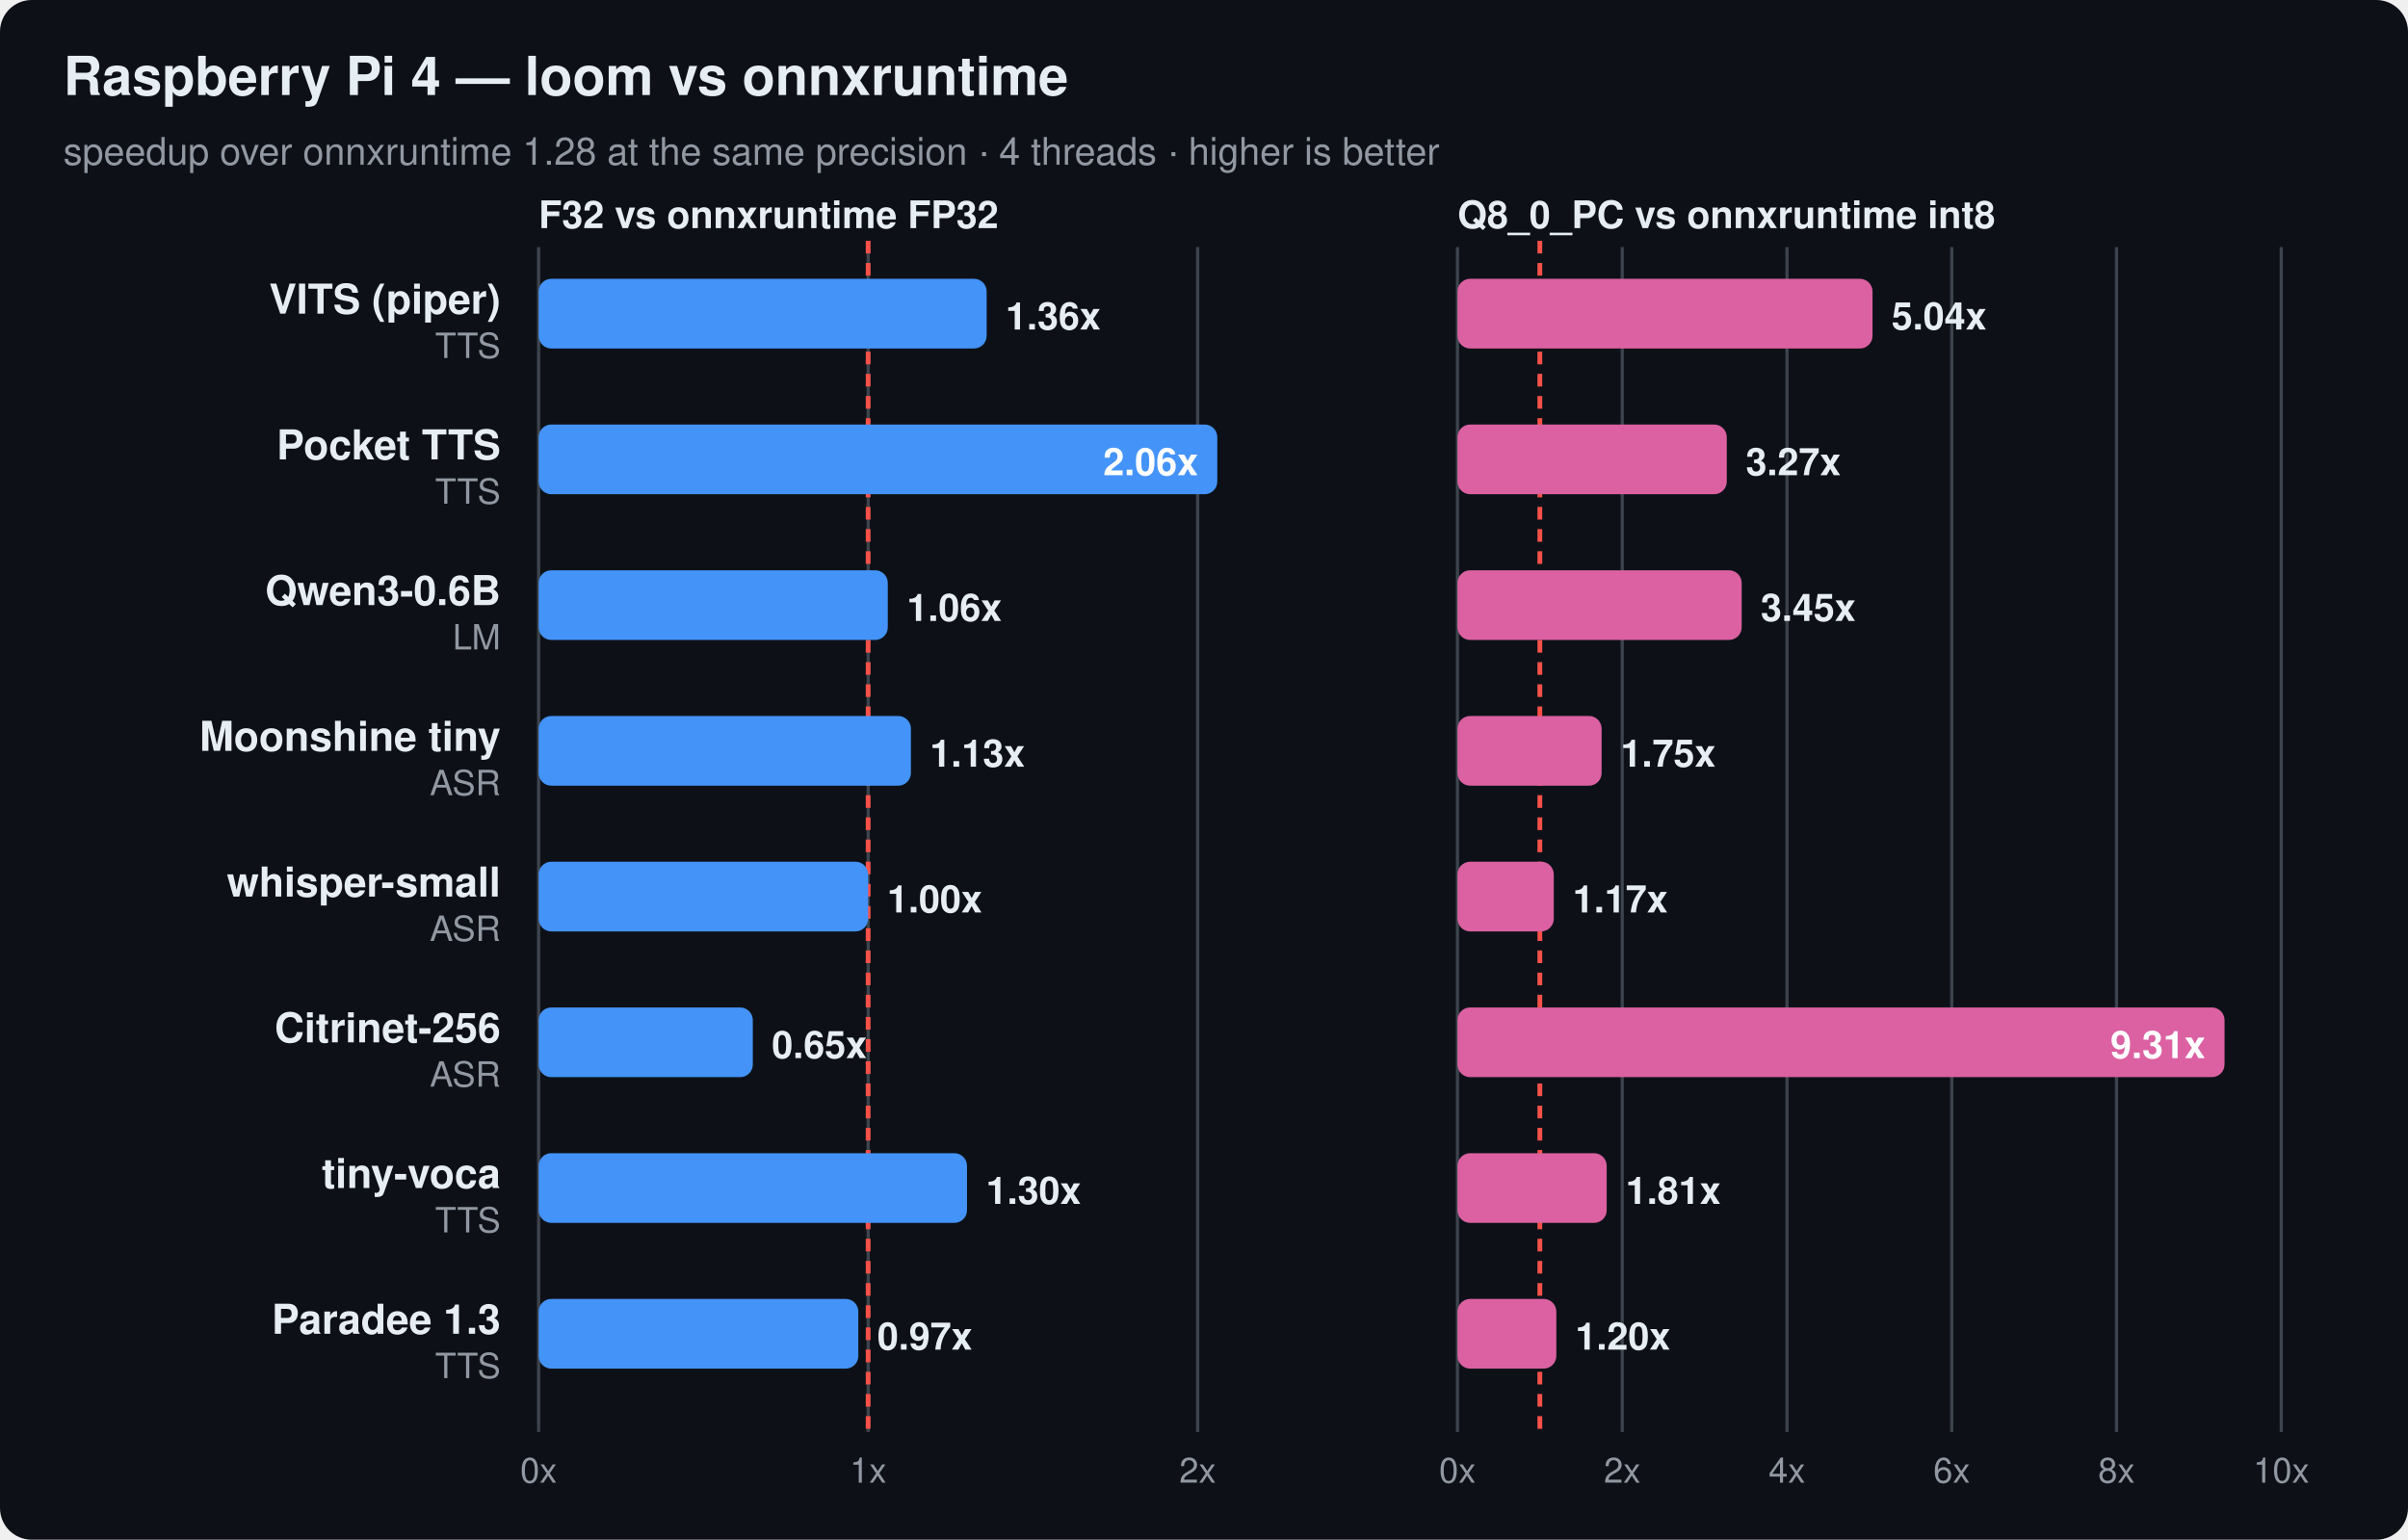
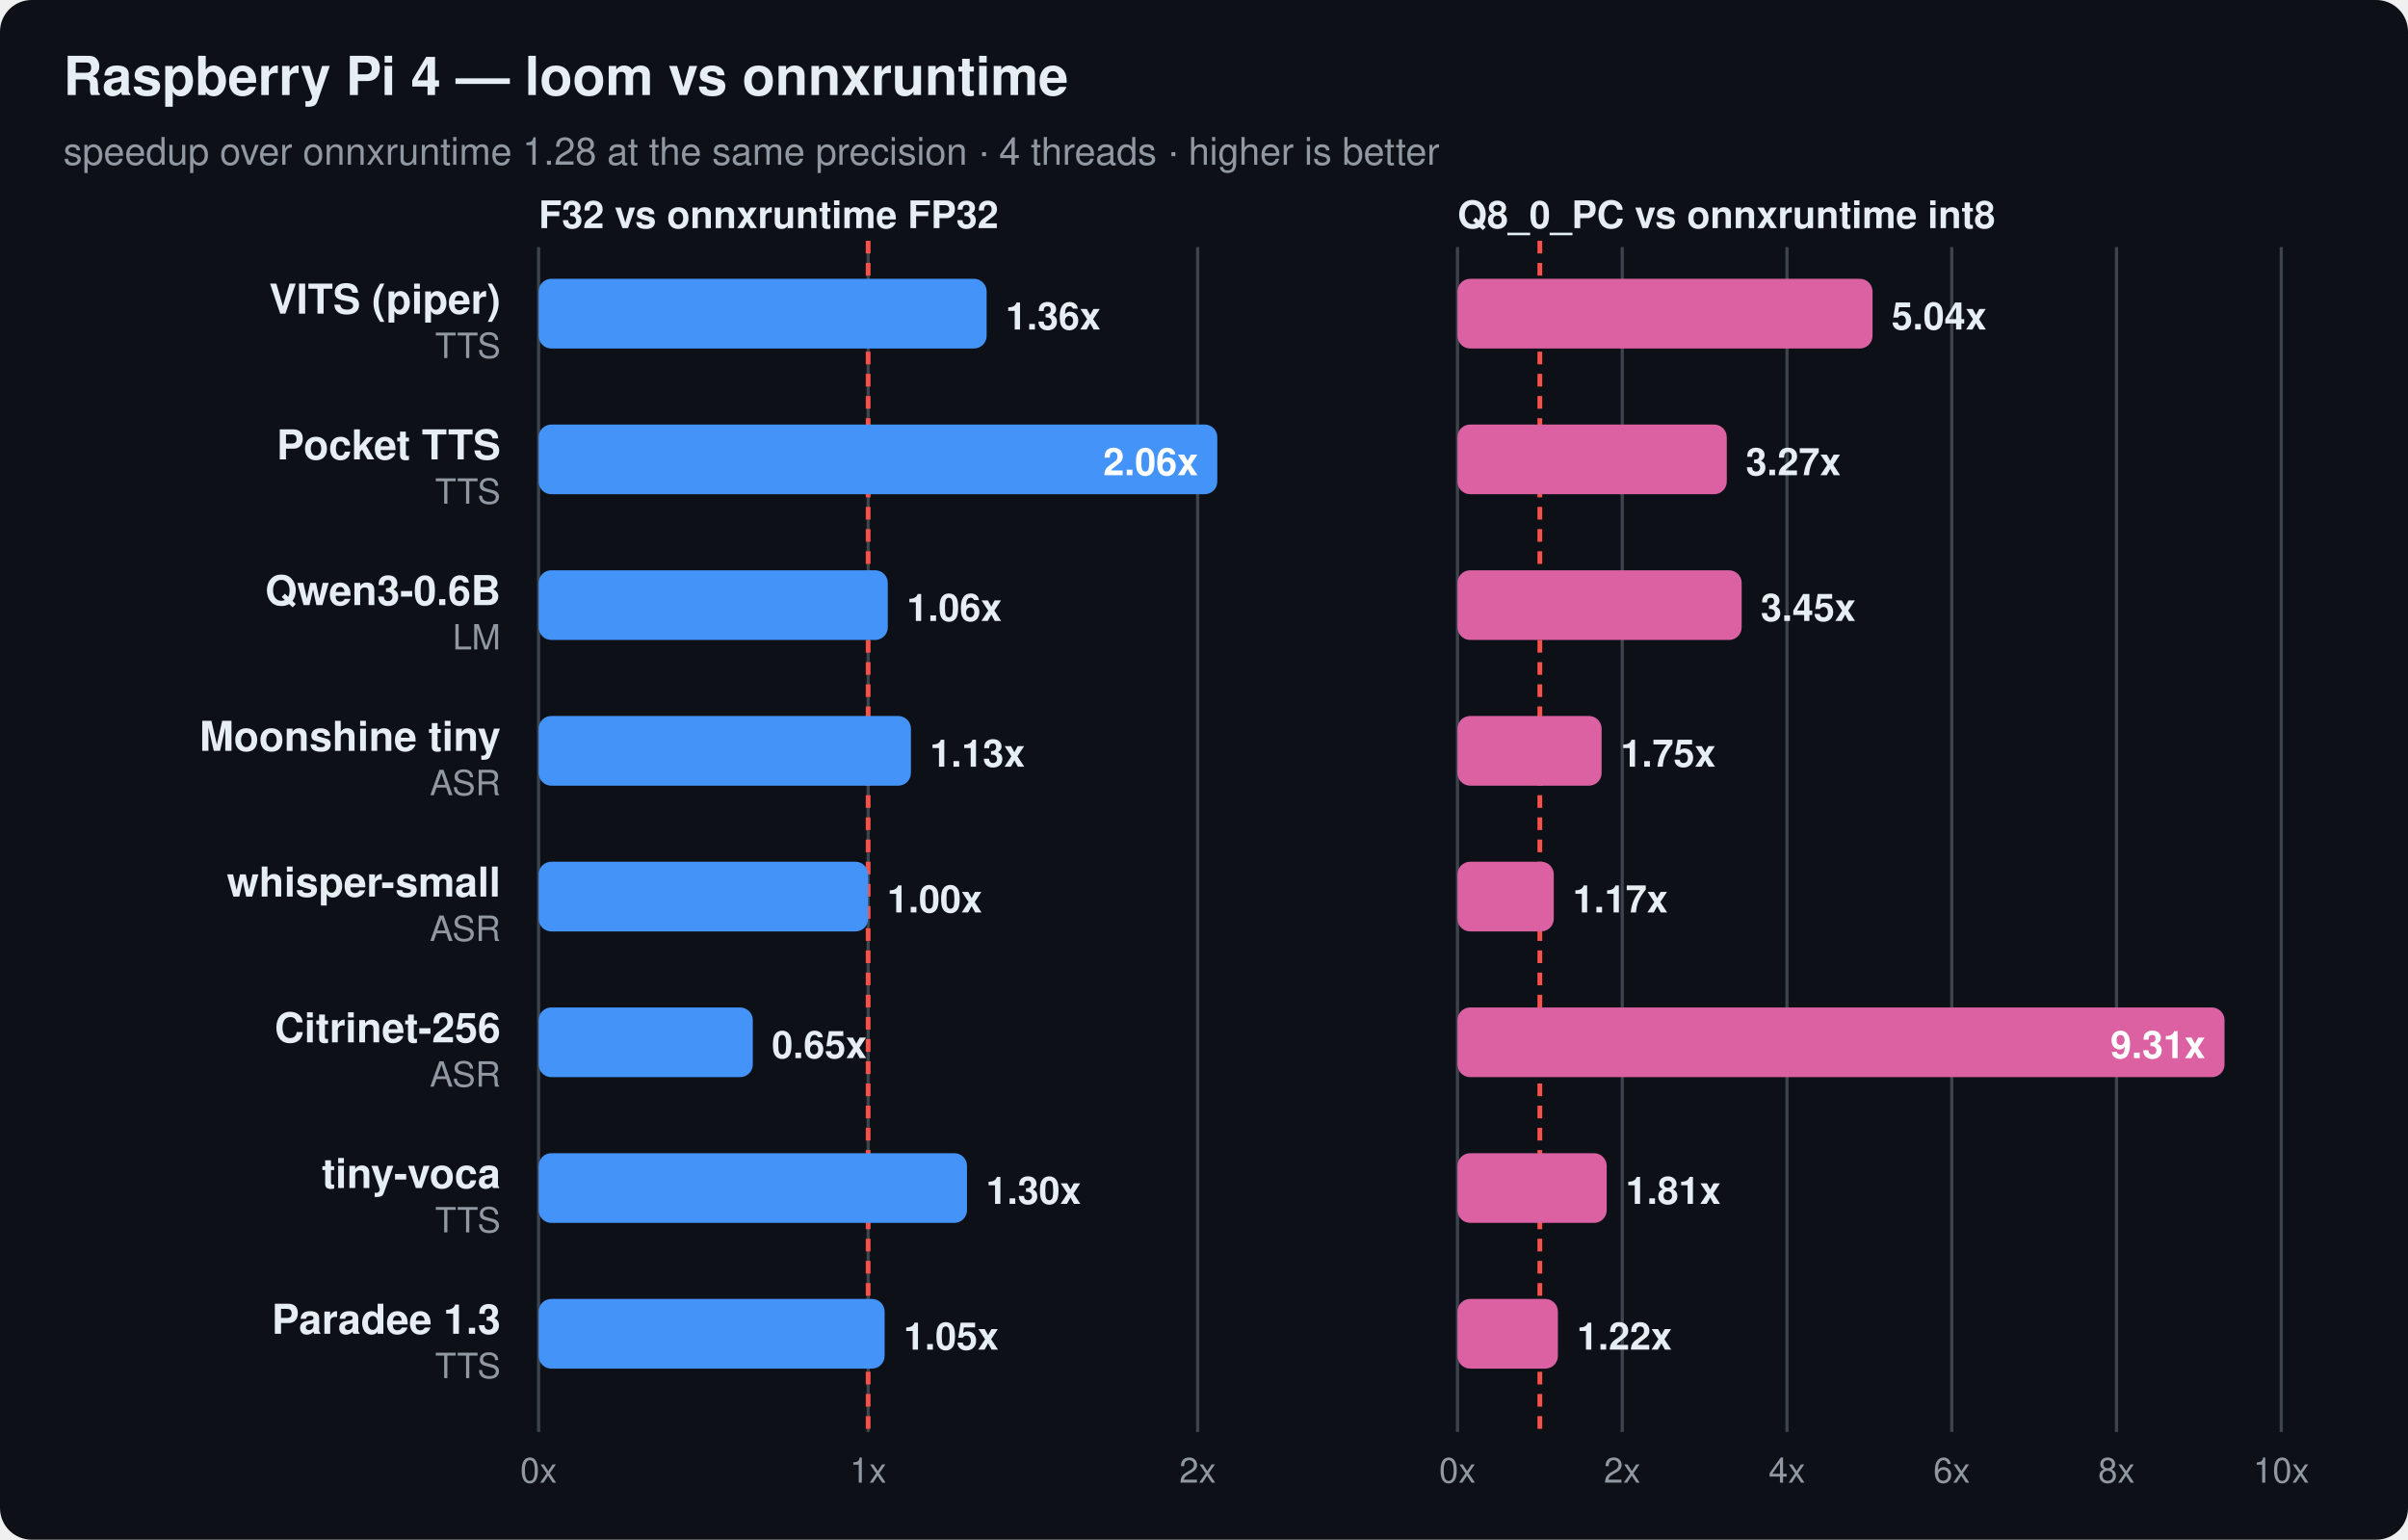
<svg xmlns="http://www.w3.org/2000/svg" width="760" height="486" viewBox="0 0 760 486">
  <rect width="760" height="486" rx="10" fill="#0d1117" />
  <text x="20.0" y="30.0" fill="#e6edf3" font-size="17" text-anchor="start" font-weight="600" font-family="-apple-system,BlinkMacSystemFont,'Segoe UI',Helvetica,Arial,sans-serif">Raspberry Pi 4 — loom vs onnxruntime</text>
  <text x="20.0" y="52.0" fill="#9198a1" font-size="12" text-anchor="start" font-weight="normal" font-family="-apple-system,BlinkMacSystemFont,'Segoe UI',Helvetica,Arial,sans-serif">speedup over onnxruntime 1.28 at the same precision · 4 threads · higher is better</text>
  <text x="170.0" y="72.0" fill="#e6edf3" font-size="12" text-anchor="start" font-weight="600" font-family="-apple-system,BlinkMacSystemFont,'Segoe UI',Helvetica,Arial,sans-serif">F32 vs onnxruntime FP32</text>
  <line x1="170.0" y1="78" x2="170.0" y2="452" stroke="#3d444d" stroke-width="1" />
  <text x="170.0" y="468.0" fill="#9198a1" font-size="11" text-anchor="middle" font-weight="normal" font-family="-apple-system,BlinkMacSystemFont,'Segoe UI',Helvetica,Arial,sans-serif">0x</text>
  <line x1="274.0" y1="78" x2="274.0" y2="452" stroke="#3d444d" stroke-width="1" />
  <text x="274.0" y="468.0" fill="#9198a1" font-size="11" text-anchor="middle" font-weight="normal" font-family="-apple-system,BlinkMacSystemFont,'Segoe UI',Helvetica,Arial,sans-serif">1x</text>
  <line x1="378.0" y1="78" x2="378.0" y2="452" stroke="#3d444d" stroke-width="1" />
  <text x="378.0" y="468.0" fill="#9198a1" font-size="11" text-anchor="middle" font-weight="normal" font-family="-apple-system,BlinkMacSystemFont,'Segoe UI',Helvetica,Arial,sans-serif">2x</text>
  <line x1="274.0" y1="76" x2="274.0" y2="452" stroke="#f85149" stroke-width="1.5" stroke-dasharray="4 3" />
  <rect x="170.0" y="88.0" width="141.4" height="22" rx="4" fill="#4493f8" />
  <text x="317.4" y="104.0" fill="#e6edf3" font-size="12" text-anchor="start" font-weight="600" font-family="-apple-system,BlinkMacSystemFont,'Segoe UI',Helvetica,Arial,sans-serif">1.36x</text>
  <rect x="170.0" y="134.0" width="214.2" height="22" rx="4" fill="#4493f8" />
  <text x="378.2" y="150.0" fill="#ffffff" font-size="12" text-anchor="end" font-weight="600" font-family="-apple-system,BlinkMacSystemFont,'Segoe UI',Helvetica,Arial,sans-serif">2.06x</text>
  <rect x="170.0" y="180.0" width="110.2" height="22" rx="4" fill="#4493f8" />
  <text x="286.2" y="196.0" fill="#e6edf3" font-size="12" text-anchor="start" font-weight="600" font-family="-apple-system,BlinkMacSystemFont,'Segoe UI',Helvetica,Arial,sans-serif">1.06x</text>
  <rect x="170.0" y="226.0" width="117.5" height="22" rx="4" fill="#4493f8" />
  <text x="293.5" y="242.0" fill="#e6edf3" font-size="12" text-anchor="start" font-weight="600" font-family="-apple-system,BlinkMacSystemFont,'Segoe UI',Helvetica,Arial,sans-serif">1.13x</text>
  <rect x="170.0" y="272.0" width="104.0" height="22" rx="4" fill="#4493f8" />
  <text x="280.0" y="288.0" fill="#e6edf3" font-size="12" text-anchor="start" font-weight="600" font-family="-apple-system,BlinkMacSystemFont,'Segoe UI',Helvetica,Arial,sans-serif">1.00x</text>
  <rect x="170.0" y="318.0" width="67.6" height="22" rx="4" fill="#4493f8" />
  <text x="243.6" y="334.0" fill="#e6edf3" font-size="12" text-anchor="start" font-weight="600" font-family="-apple-system,BlinkMacSystemFont,'Segoe UI',Helvetica,Arial,sans-serif">0.65x</text>
  <rect x="170.0" y="364.0" width="135.2" height="22" rx="4" fill="#4493f8" />
  <text x="311.2" y="380.0" fill="#e6edf3" font-size="12" text-anchor="start" font-weight="600" font-family="-apple-system,BlinkMacSystemFont,'Segoe UI',Helvetica,Arial,sans-serif">1.30x</text>
-   <rect x="170.0" y="410.0" width="100.9" height="22" rx="4" fill="#4493f8" />
-   <text x="276.9" y="426.0" fill="#e6edf3" font-size="12" text-anchor="start" font-weight="600" font-family="-apple-system,BlinkMacSystemFont,'Segoe UI',Helvetica,Arial,sans-serif">0.97x</text>
+   <rect x="170.0" y="410.0" width="109.2" height="22" rx="4" fill="#4493f8" />
+   <text x="285.2" y="426.0" fill="#e6edf3" font-size="12" text-anchor="start" font-weight="600" font-family="-apple-system,BlinkMacSystemFont,'Segoe UI',Helvetica,Arial,sans-serif">1.05x</text>
  <text x="460.0" y="72.0" fill="#e6edf3" font-size="12" text-anchor="start" font-weight="600" font-family="-apple-system,BlinkMacSystemFont,'Segoe UI',Helvetica,Arial,sans-serif">Q8_0_PC vs onnxruntime int8</text>
  <line x1="460.0" y1="78" x2="460.0" y2="452" stroke="#3d444d" stroke-width="1" />
  <text x="460.0" y="468.0" fill="#9198a1" font-size="11" text-anchor="middle" font-weight="normal" font-family="-apple-system,BlinkMacSystemFont,'Segoe UI',Helvetica,Arial,sans-serif">0x</text>
  <line x1="512.0" y1="78" x2="512.0" y2="452" stroke="#3d444d" stroke-width="1" />
  <text x="512.0" y="468.0" fill="#9198a1" font-size="11" text-anchor="middle" font-weight="normal" font-family="-apple-system,BlinkMacSystemFont,'Segoe UI',Helvetica,Arial,sans-serif">2x</text>
  <line x1="564.0" y1="78" x2="564.0" y2="452" stroke="#3d444d" stroke-width="1" />
  <text x="564.0" y="468.0" fill="#9198a1" font-size="11" text-anchor="middle" font-weight="normal" font-family="-apple-system,BlinkMacSystemFont,'Segoe UI',Helvetica,Arial,sans-serif">4x</text>
  <line x1="616.0" y1="78" x2="616.0" y2="452" stroke="#3d444d" stroke-width="1" />
  <text x="616.0" y="468.0" fill="#9198a1" font-size="11" text-anchor="middle" font-weight="normal" font-family="-apple-system,BlinkMacSystemFont,'Segoe UI',Helvetica,Arial,sans-serif">6x</text>
  <line x1="668.0" y1="78" x2="668.0" y2="452" stroke="#3d444d" stroke-width="1" />
  <text x="668.0" y="468.0" fill="#9198a1" font-size="11" text-anchor="middle" font-weight="normal" font-family="-apple-system,BlinkMacSystemFont,'Segoe UI',Helvetica,Arial,sans-serif">8x</text>
  <line x1="720.0" y1="78" x2="720.0" y2="452" stroke="#3d444d" stroke-width="1" />
  <text x="720.0" y="468.0" fill="#9198a1" font-size="11" text-anchor="middle" font-weight="normal" font-family="-apple-system,BlinkMacSystemFont,'Segoe UI',Helvetica,Arial,sans-serif">10x</text>
  <line x1="486.0" y1="76" x2="486.0" y2="452" stroke="#f85149" stroke-width="1.5" stroke-dasharray="4 3" />
  <rect x="460.0" y="88.0" width="131.0" height="22" rx="4" fill="#db61a2" />
  <text x="597.0" y="104.0" fill="#e6edf3" font-size="12" text-anchor="start" font-weight="600" font-family="-apple-system,BlinkMacSystemFont,'Segoe UI',Helvetica,Arial,sans-serif">5.04x</text>
  <rect x="460.0" y="134.0" width="85.0" height="22" rx="4" fill="#db61a2" />
  <text x="551.0" y="150.0" fill="#e6edf3" font-size="12" text-anchor="start" font-weight="600" font-family="-apple-system,BlinkMacSystemFont,'Segoe UI',Helvetica,Arial,sans-serif">3.27x</text>
  <rect x="460.0" y="180.0" width="89.7" height="22" rx="4" fill="#db61a2" />
  <text x="555.7" y="196.0" fill="#e6edf3" font-size="12" text-anchor="start" font-weight="600" font-family="-apple-system,BlinkMacSystemFont,'Segoe UI',Helvetica,Arial,sans-serif">3.45x</text>
  <rect x="460.0" y="226.0" width="45.5" height="22" rx="4" fill="#db61a2" />
  <text x="511.5" y="242.0" fill="#e6edf3" font-size="12" text-anchor="start" font-weight="600" font-family="-apple-system,BlinkMacSystemFont,'Segoe UI',Helvetica,Arial,sans-serif">1.75x</text>
  <rect x="460.0" y="272.0" width="30.4" height="22" rx="4" fill="#db61a2" />
  <text x="496.4" y="288.0" fill="#e6edf3" font-size="12" text-anchor="start" font-weight="600" font-family="-apple-system,BlinkMacSystemFont,'Segoe UI',Helvetica,Arial,sans-serif">1.17x</text>
  <rect x="460.0" y="318.0" width="242.1" height="22" rx="4" fill="#db61a2" />
  <text x="696.1" y="334.0" fill="#ffffff" font-size="12" text-anchor="end" font-weight="600" font-family="-apple-system,BlinkMacSystemFont,'Segoe UI',Helvetica,Arial,sans-serif">9.31x</text>
  <rect x="460.0" y="364.0" width="47.1" height="22" rx="4" fill="#db61a2" />
  <text x="513.1" y="380.0" fill="#e6edf3" font-size="12" text-anchor="start" font-weight="600" font-family="-apple-system,BlinkMacSystemFont,'Segoe UI',Helvetica,Arial,sans-serif">1.81x</text>
-   <rect x="460.0" y="410.0" width="31.2" height="22" rx="4" fill="#db61a2" />
-   <text x="497.2" y="426.0" fill="#e6edf3" font-size="12" text-anchor="start" font-weight="600" font-family="-apple-system,BlinkMacSystemFont,'Segoe UI',Helvetica,Arial,sans-serif">1.20x</text>
+   <rect x="460.0" y="410.0" width="31.7" height="22" rx="4" fill="#db61a2" />
+   <text x="497.7" y="426.0" fill="#e6edf3" font-size="12" text-anchor="start" font-weight="600" font-family="-apple-system,BlinkMacSystemFont,'Segoe UI',Helvetica,Arial,sans-serif">1.22x</text>
  <text x="158.0" y="99.0" fill="#e6edf3" font-size="13" text-anchor="end" font-weight="600" font-family="-apple-system,BlinkMacSystemFont,'Segoe UI',Helvetica,Arial,sans-serif">VITS (piper)</text>
  <text x="158.0" y="113.0" fill="#9198a1" font-size="11" text-anchor="end" font-weight="normal" font-family="-apple-system,BlinkMacSystemFont,'Segoe UI',Helvetica,Arial,sans-serif">TTS</text>
  <text x="158.0" y="145.0" fill="#e6edf3" font-size="13" text-anchor="end" font-weight="600" font-family="-apple-system,BlinkMacSystemFont,'Segoe UI',Helvetica,Arial,sans-serif">Pocket TTS</text>
  <text x="158.0" y="159.0" fill="#9198a1" font-size="11" text-anchor="end" font-weight="normal" font-family="-apple-system,BlinkMacSystemFont,'Segoe UI',Helvetica,Arial,sans-serif">TTS</text>
  <text x="158.0" y="191.0" fill="#e6edf3" font-size="13" text-anchor="end" font-weight="600" font-family="-apple-system,BlinkMacSystemFont,'Segoe UI',Helvetica,Arial,sans-serif">Qwen3-0.6B</text>
  <text x="158.0" y="205.0" fill="#9198a1" font-size="11" text-anchor="end" font-weight="normal" font-family="-apple-system,BlinkMacSystemFont,'Segoe UI',Helvetica,Arial,sans-serif">LM</text>
  <text x="158.0" y="237.0" fill="#e6edf3" font-size="13" text-anchor="end" font-weight="600" font-family="-apple-system,BlinkMacSystemFont,'Segoe UI',Helvetica,Arial,sans-serif">Moonshine tiny</text>
  <text x="158.0" y="251.0" fill="#9198a1" font-size="11" text-anchor="end" font-weight="normal" font-family="-apple-system,BlinkMacSystemFont,'Segoe UI',Helvetica,Arial,sans-serif">ASR</text>
  <text x="158.0" y="283.0" fill="#e6edf3" font-size="13" text-anchor="end" font-weight="600" font-family="-apple-system,BlinkMacSystemFont,'Segoe UI',Helvetica,Arial,sans-serif">whisper-small</text>
  <text x="158.0" y="297.0" fill="#9198a1" font-size="11" text-anchor="end" font-weight="normal" font-family="-apple-system,BlinkMacSystemFont,'Segoe UI',Helvetica,Arial,sans-serif">ASR</text>
  <text x="158.0" y="329.0" fill="#e6edf3" font-size="13" text-anchor="end" font-weight="600" font-family="-apple-system,BlinkMacSystemFont,'Segoe UI',Helvetica,Arial,sans-serif">Citrinet-256</text>
  <text x="158.0" y="343.0" fill="#9198a1" font-size="11" text-anchor="end" font-weight="normal" font-family="-apple-system,BlinkMacSystemFont,'Segoe UI',Helvetica,Arial,sans-serif">ASR</text>
  <text x="158.0" y="375.0" fill="#e6edf3" font-size="13" text-anchor="end" font-weight="600" font-family="-apple-system,BlinkMacSystemFont,'Segoe UI',Helvetica,Arial,sans-serif">tiny-voca</text>
  <text x="158.0" y="389.0" fill="#9198a1" font-size="11" text-anchor="end" font-weight="normal" font-family="-apple-system,BlinkMacSystemFont,'Segoe UI',Helvetica,Arial,sans-serif">TTS</text>
  <text x="158.0" y="421.0" fill="#e6edf3" font-size="13" text-anchor="end" font-weight="600" font-family="-apple-system,BlinkMacSystemFont,'Segoe UI',Helvetica,Arial,sans-serif">Paradee 1.3</text>
  <text x="158.0" y="435.0" fill="#9198a1" font-size="11" text-anchor="end" font-weight="normal" font-family="-apple-system,BlinkMacSystemFont,'Segoe UI',Helvetica,Arial,sans-serif">TTS</text>
</svg>
